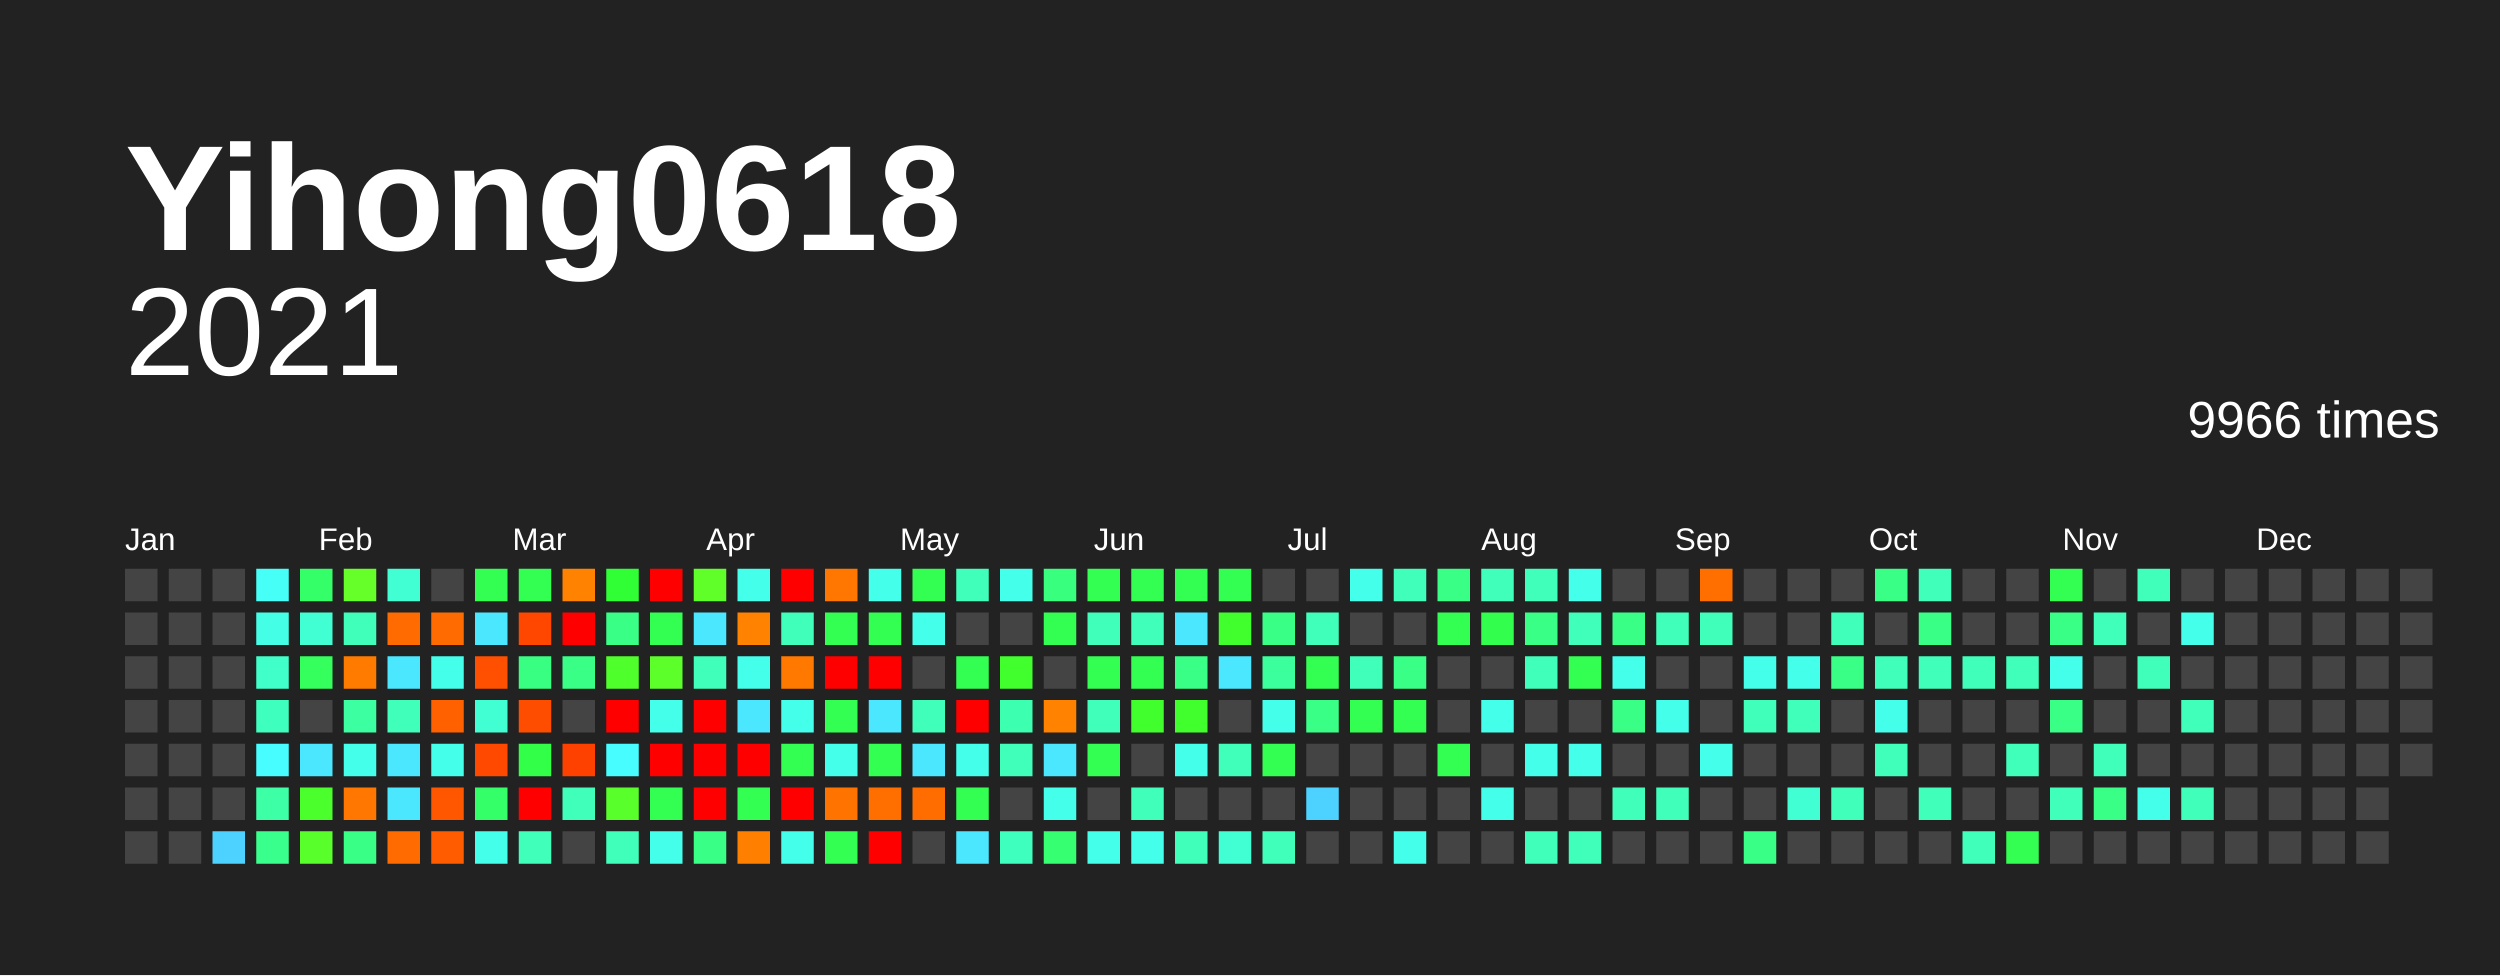
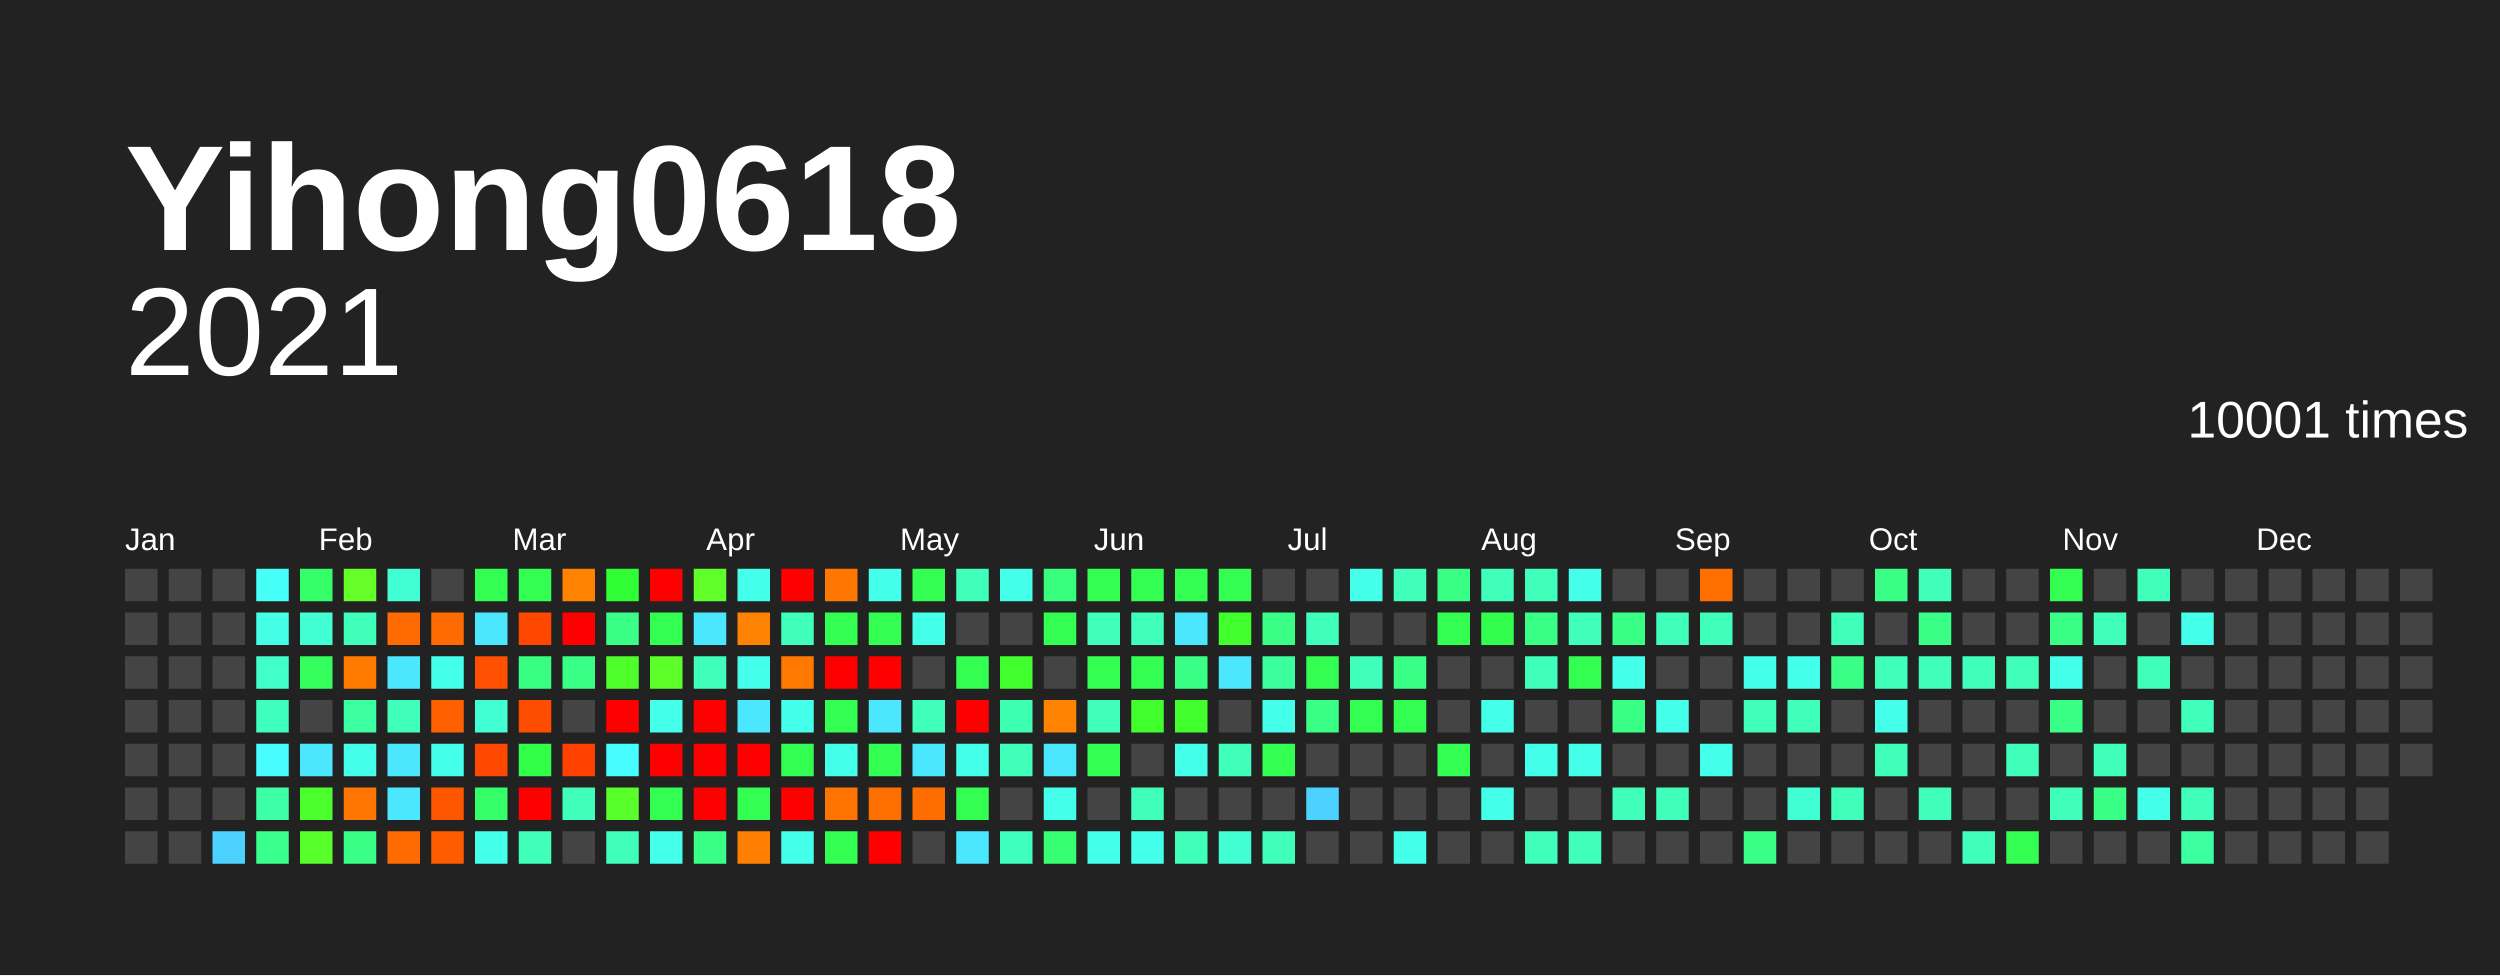
<svg xmlns="http://www.w3.org/2000/svg" baseProfile="full" height="78mm" version="1.1" viewBox="0,0,200,78" width="200mm">
  <defs />
  <rect fill="#222222" height="78" width="200" x="0" y="0" />
  <text fill="#FFFFFF" style="font-size:12px; font-family:Arial; font-weight:bold;" x="10" y="20">Yihong0618</text>
  <text alignment-baseline="hanging" fill="#FFFFFF" style="font-size:10.0px; font-family:Arial;" x="10" y="30">2021</text>
-   <text alignment-baseline="hanging" fill="#FFFFFF" style="font-size:4.125px; font-family:Arial;" x="175" y="35">9966 times</text>
+   <text alignment-baseline="hanging" fill="#FFFFFF" style="font-size:4.125px; font-family:Arial;" x="175" y="35">10001 times</text>
  <text fill="#FFFFFF" style="font-size:2.5px; font-family:Arial" x="10.0" y="44">Jan</text>
  <text fill="#FFFFFF" style="font-size:2.5px; font-family:Arial" x="25.5" y="44">Feb</text>
  <text fill="#FFFFFF" style="font-size:2.5px; font-family:Arial" x="41.0" y="44">Mar</text>
  <text fill="#FFFFFF" style="font-size:2.5px; font-family:Arial" x="56.5" y="44">Apr</text>
  <text fill="#FFFFFF" style="font-size:2.5px; font-family:Arial" x="72.0" y="44">May</text>
  <text fill="#FFFFFF" style="font-size:2.5px; font-family:Arial" x="87.5" y="44">Jun</text>
  <text fill="#FFFFFF" style="font-size:2.5px; font-family:Arial" x="103.0" y="44">Jul</text>
  <text fill="#FFFFFF" style="font-size:2.5px; font-family:Arial" x="118.5" y="44">Aug</text>
  <text fill="#FFFFFF" style="font-size:2.5px; font-family:Arial" x="134.0" y="44">Sep</text>
  <text fill="#FFFFFF" style="font-size:2.5px; font-family:Arial" x="149.5" y="44">Oct</text>
  <text fill="#FFFFFF" style="font-size:2.5px; font-family:Arial" x="165.0" y="44">Nov</text>
  <text fill="#FFFFFF" style="font-size:2.5px; font-family:Arial" x="180.5" y="44">Dec</text>
  <rect fill="#444444" height="2.6" width="2.6" x="10.0" y="45.5" />
  <rect fill="#444444" height="2.6" width="2.6" x="10.0" y="49.0" />
  <rect fill="#444444" height="2.6" width="2.6" x="10.0" y="52.5" />
  <rect fill="#444444" height="2.6" width="2.6" x="10.0" y="56.0" />
  <rect fill="#444444" height="2.6" width="2.6" x="10.0" y="59.5" />
  <rect fill="#444444" height="2.6" width="2.6" x="10.0" y="63.0" />
  <rect fill="#444444" height="2.6" width="2.6" x="10.0" y="66.5" />
  <rect fill="#444444" height="2.6" width="2.6" x="13.5" y="45.5" />
  <rect fill="#444444" height="2.6" width="2.6" x="13.5" y="49.0" />
  <rect fill="#444444" height="2.6" width="2.6" x="13.5" y="52.5" />
  <rect fill="#444444" height="2.6" width="2.6" x="13.5" y="56.0" />
  <rect fill="#444444" height="2.6" width="2.6" x="13.5" y="59.5" />
  <rect fill="#444444" height="2.6" width="2.6" x="13.5" y="63.0" />
  <rect fill="#444444" height="2.6" width="2.6" x="13.5" y="66.5" />
  <rect fill="#444444" height="2.6" width="2.6" x="17.0" y="45.5" />
  <rect fill="#444444" height="2.6" width="2.6" x="17.0" y="49.0" />
  <rect fill="#444444" height="2.6" width="2.6" x="17.0" y="52.5" />
  <rect fill="#444444" height="2.6" width="2.6" x="17.0" y="56.0" />
  <rect fill="#444444" height="2.6" width="2.6" x="17.0" y="59.5" />
  <rect fill="#444444" height="2.6" width="2.6" x="17.0" y="63.0" />
  <rect fill="#4dd2ff" height="2.6" width="2.6" x="17.0" y="66.5" />
  <rect fill="#46fff7" height="2.6" width="2.6" x="20.5" y="45.5" />
  <rect fill="#44ffe5" height="2.6" width="2.6" x="20.5" y="49.0" />
  <rect fill="#40ffc9" height="2.6" width="2.6" x="20.5" y="52.5" />
  <rect fill="#3fffbf" height="2.6" width="2.6" x="20.5" y="56.0" />
  <rect fill="#47fdff" height="2.6" width="2.6" x="20.5" y="59.5" />
  <rect fill="#3cffa6" height="2.6" width="2.6" x="20.5" y="63.0" />
  <rect fill="#39ff8d" height="2.6" width="2.6" x="20.5" y="66.5" />
  <rect fill="#35ff68" height="2.6" width="2.6" x="24.0" y="45.5" />
  <rect fill="#41ffd2" height="2.6" width="2.6" x="24.0" y="49.0" />
  <rect fill="#34ff5d" height="2.6" width="2.6" x="24.0" y="52.5" />
  <rect fill="#444444" height="2.6" width="2.6" x="24.0" y="56.0" />
  <rect fill="#4ae7ff" height="2.6" width="2.6" x="24.0" y="59.5" />
  <rect fill="#4aff2c" height="2.6" width="2.6" x="24.0" y="63.0" />
  <rect fill="#58ff2a" height="2.6" width="2.6" x="24.0" y="66.5" />
  <rect fill="#66ff29" height="2.6" width="2.6" x="27.5" y="45.5" />
  <rect fill="#3fffba" height="2.6" width="2.6" x="27.5" y="49.0" />
  <rect fill="#ff7b00" height="2.6" width="2.6" x="27.5" y="52.5" />
  <rect fill="#3cffa1" height="2.6" width="2.6" x="27.5" y="56.0" />
  <rect fill="#44ffea" height="2.6" width="2.6" x="27.5" y="59.5" />
  <rect fill="#ff7700" height="2.6" width="2.6" x="27.5" y="63.0" />
  <rect fill="#39ff87" height="2.6" width="2.6" x="27.5" y="66.5" />
  <rect fill="#41ffd2" height="2.6" width="2.6" x="31.0" y="45.5" />
  <rect fill="#ff6b00" height="2.6" width="2.6" x="31.0" y="49.0" />
  <rect fill="#4ae7ff" height="2.6" width="2.6" x="31.0" y="52.5" />
  <rect fill="#3fffba" height="2.6" width="2.6" x="31.0" y="56.0" />
  <rect fill="#4ae7ff" height="2.6" width="2.6" x="31.0" y="59.5" />
  <rect fill="#4ae7ff" height="2.6" width="2.6" x="31.0" y="63.0" />
  <rect fill="#ff6b00" height="2.6" width="2.6" x="31.0" y="66.5" />
  <rect fill="#444444" height="2.6" width="2.6" x="34.5" y="45.5" />
  <rect fill="#ff6b00" height="2.6" width="2.6" x="34.5" y="49.0" />
  <rect fill="#44ffea" height="2.6" width="2.6" x="34.5" y="52.5" />
  <rect fill="#ff6000" height="2.6" width="2.6" x="34.5" y="56.0" />
  <rect fill="#44ffea" height="2.6" width="2.6" x="34.5" y="59.5" />
  <rect fill="#ff5600" height="2.6" width="2.6" x="34.5" y="63.0" />
  <rect fill="#ff5c00" height="2.6" width="2.6" x="34.5" y="66.5" />
  <rect fill="#33ff52" height="2.6" width="2.6" x="38.0" y="45.5" />
  <rect fill="#4ae7ff" height="2.6" width="2.6" x="38.0" y="49.0" />
  <rect fill="#ff4f00" height="2.6" width="2.6" x="38.0" y="52.5" />
  <rect fill="#41ffd2" height="2.6" width="2.6" x="38.0" y="56.0" />
  <rect fill="#ff4900" height="2.6" width="2.6" x="38.0" y="59.5" />
  <rect fill="#35ff68" height="2.6" width="2.6" x="38.0" y="63.0" />
  <rect fill="#44ffea" height="2.6" width="2.6" x="38.0" y="66.5" />
  <rect fill="#33ff52" height="2.6" width="2.6" x="41.5" y="45.5" />
  <rect fill="#ff4700" height="2.6" width="2.6" x="41.5" y="49.0" />
  <rect fill="#38ff82" height="2.6" width="2.6" x="41.5" y="52.5" />
  <rect fill="#ff4d00" height="2.6" width="2.6" x="41.5" y="56.0" />
  <rect fill="#32ff47" height="2.6" width="2.6" x="41.5" y="59.5" />
  <rect fill="red" height="2.6" width="2.6" x="41.5" y="63.0" />
  <rect fill="#3fffba" height="2.6" width="2.6" x="41.5" y="66.5" />
  <rect fill="#ff8200" height="2.6" width="2.6" x="45.0" y="45.5" />
  <rect fill="red" height="2.6" width="2.6" x="45.0" y="49.0" />
  <rect fill="#39ff87" height="2.6" width="2.6" x="45.0" y="52.5" />
  <rect fill="#444444" height="2.6" width="2.6" x="45.0" y="56.0" />
  <rect fill="#ff4100" height="2.6" width="2.6" x="45.0" y="59.5" />
  <rect fill="#3fffba" height="2.6" width="2.6" x="45.0" y="63.0" />
  <rect fill="#444444" height="2.6" width="2.6" x="45.0" y="66.5" />
  <rect fill="#30ff36" height="2.6" width="2.6" x="48.5" y="45.5" />
  <rect fill="#39ff87" height="2.6" width="2.6" x="48.5" y="49.0" />
  <rect fill="#4eff2b" height="2.6" width="2.6" x="48.5" y="52.5" />
  <rect fill="red" height="2.6" width="2.6" x="48.5" y="56.0" />
  <rect fill="#47fdff" height="2.6" width="2.6" x="48.5" y="59.5" />
  <rect fill="#58ff2a" height="2.6" width="2.6" x="48.5" y="63.0" />
  <rect fill="#3fffba" height="2.6" width="2.6" x="48.5" y="66.5" />
  <rect fill="red" height="2.6" width="2.6" x="52.0" y="45.5" />
  <rect fill="#33ff52" height="2.6" width="2.6" x="52.0" y="49.0" />
  <rect fill="#5dff2a" height="2.6" width="2.6" x="52.0" y="52.5" />
  <rect fill="#44ffea" height="2.6" width="2.6" x="52.0" y="56.0" />
  <rect fill="red" height="2.6" width="2.6" x="52.0" y="59.5" />
  <rect fill="#33ff52" height="2.6" width="2.6" x="52.0" y="63.0" />
  <rect fill="#44ffea" height="2.6" width="2.6" x="52.0" y="66.5" />
  <rect fill="#61ff29" height="2.6" width="2.6" x="55.5" y="45.5" />
  <rect fill="#4ae7ff" height="2.6" width="2.6" x="55.5" y="49.0" />
  <rect fill="#3fffba" height="2.6" width="2.6" x="55.5" y="52.5" />
  <rect fill="red" height="2.6" width="2.6" x="55.5" y="56.0" />
  <rect fill="red" height="2.6" width="2.6" x="55.5" y="59.5" />
  <rect fill="red" height="2.6" width="2.6" x="55.5" y="63.0" />
  <rect fill="#39ff87" height="2.6" width="2.6" x="55.5" y="66.5" />
  <rect fill="#44ffea" height="2.6" width="2.6" x="59.0" y="45.5" />
  <rect fill="#ff8200" height="2.6" width="2.6" x="59.0" y="49.0" />
  <rect fill="#44ffea" height="2.6" width="2.6" x="59.0" y="52.5" />
  <rect fill="#4ae7ff" height="2.6" width="2.6" x="59.0" y="56.0" />
  <rect fill="red" height="2.6" width="2.6" x="59.0" y="59.5" />
  <rect fill="#33ff52" height="2.6" width="2.6" x="59.0" y="63.0" />
  <rect fill="#ff7f00" height="2.6" width="2.6" x="59.0" y="66.5" />
  <rect fill="red" height="2.6" width="2.6" x="62.5" y="45.5" />
  <rect fill="#3fffba" height="2.6" width="2.6" x="62.5" y="49.0" />
  <rect fill="#ff7900" height="2.6" width="2.6" x="62.5" y="52.5" />
  <rect fill="#44ffea" height="2.6" width="2.6" x="62.5" y="56.0" />
  <rect fill="#33ff52" height="2.6" width="2.6" x="62.5" y="59.5" />
  <rect fill="red" height="2.6" width="2.6" x="62.5" y="63.0" />
  <rect fill="#44ffea" height="2.6" width="2.6" x="62.5" y="66.5" />
  <rect fill="#ff7700" height="2.6" width="2.6" x="66.0" y="45.5" />
  <rect fill="#33ff52" height="2.6" width="2.6" x="66.0" y="49.0" />
  <rect fill="red" height="2.6" width="2.6" x="66.0" y="52.5" />
  <rect fill="#33ff52" height="2.6" width="2.6" x="66.0" y="56.0" />
  <rect fill="#44ffea" height="2.6" width="2.6" x="66.0" y="59.5" />
  <rect fill="#ff7300" height="2.6" width="2.6" x="66.0" y="63.0" />
  <rect fill="#33ff52" height="2.6" width="2.6" x="66.0" y="66.5" />
  <rect fill="#44ffea" height="2.6" width="2.6" x="69.5" y="45.5" />
  <rect fill="#33ff52" height="2.6" width="2.6" x="69.5" y="49.0" />
  <rect fill="red" height="2.6" width="2.6" x="69.5" y="52.5" />
  <rect fill="#4ae7ff" height="2.6" width="2.6" x="69.5" y="56.0" />
  <rect fill="#33ff52" height="2.6" width="2.6" x="69.5" y="59.5" />
  <rect fill="#ff6f00" height="2.6" width="2.6" x="69.5" y="63.0" />
  <rect fill="red" height="2.6" width="2.6" x="69.5" y="66.5" />
  <rect fill="#33ff52" height="2.6" width="2.6" x="73.0" y="45.5" />
  <rect fill="#44ffea" height="2.6" width="2.6" x="73.0" y="49.0" />
  <rect fill="#444444" height="2.6" width="2.6" x="73.0" y="52.5" />
  <rect fill="#3fffba" height="2.6" width="2.6" x="73.0" y="56.0" />
  <rect fill="#4ae7ff" height="2.6" width="2.6" x="73.0" y="59.5" />
  <rect fill="#ff6d00" height="2.6" width="2.6" x="73.0" y="63.0" />
  <rect fill="#444444" height="2.6" width="2.6" x="73.0" y="66.5" />
  <rect fill="#3fffba" height="2.6" width="2.6" x="76.5" y="45.5" />
  <rect fill="#444444" height="2.6" width="2.6" x="76.5" y="49.0" />
  <rect fill="#33ff52" height="2.6" width="2.6" x="76.5" y="52.5" />
  <rect fill="red" height="2.6" width="2.6" x="76.5" y="56.0" />
  <rect fill="#44ffea" height="2.6" width="2.6" x="76.5" y="59.5" />
  <rect fill="#33ff52" height="2.6" width="2.6" x="76.5" y="63.0" />
  <rect fill="#4ae7ff" height="2.6" width="2.6" x="76.5" y="66.5" />
  <rect fill="#44ffea" height="2.6" width="2.6" x="80.0" y="45.5" />
  <rect fill="#444444" height="2.6" width="2.6" x="80.0" y="49.0" />
  <rect fill="#41ff2d" height="2.6" width="2.6" x="80.0" y="52.5" />
  <rect fill="#3dffb0" height="2.6" width="2.6" x="80.0" y="56.0" />
  <rect fill="#3fffba" height="2.6" width="2.6" x="80.0" y="59.5" />
  <rect fill="#444444" height="2.6" width="2.6" x="80.0" y="63.0" />
  <rect fill="#3fffbf" height="2.6" width="2.6" x="80.0" y="66.5" />
  <rect fill="#38ff7d" height="2.6" width="2.6" x="83.5" y="45.5" />
  <rect fill="#33ff52" height="2.6" width="2.6" x="83.5" y="49.0" />
  <rect fill="#444444" height="2.6" width="2.6" x="83.5" y="52.5" />
  <rect fill="#ff8200" height="2.6" width="2.6" x="83.5" y="56.0" />
  <rect fill="#4ae7ff" height="2.6" width="2.6" x="83.5" y="59.5" />
  <rect fill="#44ffea" height="2.6" width="2.6" x="83.5" y="63.0" />
  <rect fill="#36ff72" height="2.6" width="2.6" x="83.5" y="66.5" />
  <rect fill="#33ff52" height="2.6" width="2.6" x="87.0" y="45.5" />
  <rect fill="#3fffba" height="2.6" width="2.6" x="87.0" y="49.0" />
  <rect fill="#33ff52" height="2.6" width="2.6" x="87.0" y="52.5" />
  <rect fill="#3fffba" height="2.6" width="2.6" x="87.0" y="56.0" />
  <rect fill="#33ff52" height="2.6" width="2.6" x="87.0" y="59.5" />
  <rect fill="#444444" height="2.6" width="2.6" x="87.0" y="63.0" />
  <rect fill="#44ffea" height="2.6" width="2.6" x="87.0" y="66.5" />
  <rect fill="#33ff52" height="2.6" width="2.6" x="90.5" y="45.5" />
  <rect fill="#3fffba" height="2.6" width="2.6" x="90.5" y="49.0" />
  <rect fill="#33ff52" height="2.6" width="2.6" x="90.5" y="52.5" />
  <rect fill="#41ff2d" height="2.6" width="2.6" x="90.5" y="56.0" />
  <rect fill="#444444" height="2.6" width="2.6" x="90.5" y="59.5" />
  <rect fill="#3fffba" height="2.6" width="2.6" x="90.5" y="63.0" />
  <rect fill="#44ffea" height="2.6" width="2.6" x="90.5" y="66.5" />
  <rect fill="#33ff52" height="2.6" width="2.6" x="94.0" y="45.5" />
  <rect fill="#4ae7ff" height="2.6" width="2.6" x="94.0" y="49.0" />
  <rect fill="#39ff87" height="2.6" width="2.6" x="94.0" y="52.5" />
  <rect fill="#41ff2d" height="2.6" width="2.6" x="94.0" y="56.0" />
  <rect fill="#44ffea" height="2.6" width="2.6" x="94.0" y="59.5" />
  <rect fill="#444444" height="2.6" width="2.6" x="94.0" y="63.0" />
  <rect fill="#3fffba" height="2.6" width="2.6" x="94.0" y="66.5" />
  <rect fill="#33ff52" height="2.6" width="2.6" x="97.5" y="45.5" />
  <rect fill="#41ff2d" height="2.6" width="2.6" x="97.5" y="49.0" />
  <rect fill="#4ae7ff" height="2.6" width="2.6" x="97.5" y="52.5" />
  <rect fill="#444444" height="2.6" width="2.6" x="97.5" y="56.0" />
  <rect fill="#3fffba" height="2.6" width="2.6" x="97.5" y="59.5" />
  <rect fill="#444444" height="2.6" width="2.6" x="97.5" y="63.0" />
  <rect fill="#41ffd2" height="2.6" width="2.6" x="97.5" y="66.5" />
  <rect fill="#444444" height="2.6" width="2.6" x="101.0" y="45.5" />
  <rect fill="#39ff87" height="2.6" width="2.6" x="101.0" y="49.0" />
  <rect fill="#3bff9c" height="2.6" width="2.6" x="101.0" y="52.5" />
  <rect fill="#44ffea" height="2.6" width="2.6" x="101.0" y="56.0" />
  <rect fill="#33ff52" height="2.6" width="2.6" x="101.0" y="59.5" />
  <rect fill="#444444" height="2.6" width="2.6" x="101.0" y="63.0" />
  <rect fill="#3fffba" height="2.6" width="2.6" x="101.0" y="66.5" />
  <rect fill="#444444" height="2.6" width="2.6" x="104.5" y="45.5" />
  <rect fill="#3fffba" height="2.6" width="2.6" x="104.5" y="49.0" />
  <rect fill="#33ff52" height="2.6" width="2.6" x="104.5" y="52.5" />
  <rect fill="#39ff87" height="2.6" width="2.6" x="104.5" y="56.0" />
  <rect fill="#444444" height="2.6" width="2.6" x="104.5" y="59.5" />
  <rect fill="#4dd2ff" height="2.6" width="2.6" x="104.5" y="63.0" />
  <rect fill="#444444" height="2.6" width="2.6" x="104.5" y="66.5" />
  <rect fill="#44ffea" height="2.6" width="2.6" x="108.0" y="45.5" />
  <rect fill="#444444" height="2.6" width="2.6" x="108.0" y="49.0" />
  <rect fill="#3fffba" height="2.6" width="2.6" x="108.0" y="52.5" />
  <rect fill="#33ff52" height="2.6" width="2.6" x="108.0" y="56.0" />
  <rect fill="#444444" height="2.6" width="2.6" x="108.0" y="59.5" />
  <rect fill="#444444" height="2.6" width="2.6" x="108.0" y="63.0" />
  <rect fill="#444444" height="2.6" width="2.6" x="108.0" y="66.5" />
  <rect fill="#3fffba" height="2.6" width="2.6" x="111.5" y="45.5" />
  <rect fill="#444444" height="2.6" width="2.6" x="111.5" y="49.0" />
  <rect fill="#39ff87" height="2.6" width="2.6" x="111.5" y="52.5" />
  <rect fill="#33ff52" height="2.6" width="2.6" x="111.5" y="56.0" />
  <rect fill="#444444" height="2.6" width="2.6" x="111.5" y="59.5" />
  <rect fill="#444444" height="2.6" width="2.6" x="111.5" y="63.0" />
  <rect fill="#44ffea" height="2.6" width="2.6" x="111.5" y="66.5" />
  <rect fill="#39ff87" height="2.6" width="2.6" x="115.0" y="45.5" />
  <rect fill="#33ff52" height="2.6" width="2.6" x="115.0" y="49.0" />
  <rect fill="#444444" height="2.6" width="2.6" x="115.0" y="52.5" />
  <rect fill="#444444" height="2.6" width="2.6" x="115.0" y="56.0" />
  <rect fill="#33ff52" height="2.6" width="2.6" x="115.0" y="59.5" />
  <rect fill="#444444" height="2.6" width="2.6" x="115.0" y="63.0" />
  <rect fill="#444444" height="2.6" width="2.6" x="115.0" y="66.5" />
  <rect fill="#3fffba" height="2.6" width="2.6" x="118.5" y="45.5" />
  <rect fill="#32ff4d" height="2.6" width="2.6" x="118.5" y="49.0" />
  <rect fill="#444444" height="2.6" width="2.6" x="118.5" y="52.5" />
  <rect fill="#44ffea" height="2.6" width="2.6" x="118.5" y="56.0" />
  <rect fill="#444444" height="2.6" width="2.6" x="118.5" y="59.5" />
  <rect fill="#44ffea" height="2.6" width="2.6" x="118.5" y="63.0" />
  <rect fill="#444444" height="2.6" width="2.6" x="118.5" y="66.5" />
  <rect fill="#3fffba" height="2.6" width="2.6" x="122.0" y="45.5" />
  <rect fill="#39ff87" height="2.6" width="2.6" x="122.0" y="49.0" />
  <rect fill="#3fffba" height="2.6" width="2.6" x="122.0" y="52.5" />
  <rect fill="#444444" height="2.6" width="2.6" x="122.0" y="56.0" />
  <rect fill="#44ffea" height="2.6" width="2.6" x="122.0" y="59.5" />
  <rect fill="#444444" height="2.6" width="2.6" x="122.0" y="63.0" />
  <rect fill="#3fffba" height="2.6" width="2.6" x="122.0" y="66.5" />
  <rect fill="#44ffea" height="2.6" width="2.6" x="125.5" y="45.5" />
  <rect fill="#3fffba" height="2.6" width="2.6" x="125.5" y="49.0" />
  <rect fill="#33ff52" height="2.6" width="2.6" x="125.5" y="52.5" />
  <rect fill="#444444" height="2.6" width="2.6" x="125.5" y="56.0" />
  <rect fill="#44ffea" height="2.6" width="2.6" x="125.5" y="59.5" />
  <rect fill="#444444" height="2.6" width="2.6" x="125.5" y="63.0" />
  <rect fill="#3fffba" height="2.6" width="2.6" x="125.5" y="66.5" />
  <rect fill="#444444" height="2.6" width="2.6" x="129.0" y="45.5" />
  <rect fill="#39ff87" height="2.6" width="2.6" x="129.0" y="49.0" />
  <rect fill="#44ffea" height="2.6" width="2.6" x="129.0" y="52.5" />
  <rect fill="#39ff87" height="2.6" width="2.6" x="129.0" y="56.0" />
  <rect fill="#444444" height="2.6" width="2.6" x="129.0" y="59.5" />
  <rect fill="#3fffba" height="2.6" width="2.6" x="129.0" y="63.0" />
  <rect fill="#444444" height="2.6" width="2.6" x="129.0" y="66.5" />
  <rect fill="#444444" height="2.6" width="2.6" x="132.5" y="45.5" />
  <rect fill="#3fffba" height="2.6" width="2.6" x="132.5" y="49.0" />
  <rect fill="#444444" height="2.6" width="2.6" x="132.5" y="52.5" />
  <rect fill="#44ffea" height="2.6" width="2.6" x="132.5" y="56.0" />
  <rect fill="#444444" height="2.6" width="2.6" x="132.5" y="59.5" />
  <rect fill="#3fffba" height="2.6" width="2.6" x="132.5" y="63.0" />
  <rect fill="#444444" height="2.6" width="2.6" x="132.5" y="66.5" />
  <rect fill="#ff6f00" height="2.6" width="2.6" x="136.0" y="45.5" />
  <rect fill="#3fffba" height="2.6" width="2.6" x="136.0" y="49.0" />
  <rect fill="#444444" height="2.6" width="2.6" x="136.0" y="52.5" />
  <rect fill="#444444" height="2.6" width="2.6" x="136.0" y="56.0" />
  <rect fill="#44ffea" height="2.6" width="2.6" x="136.0" y="59.5" />
  <rect fill="#444444" height="2.6" width="2.6" x="136.0" y="63.0" />
  <rect fill="#444444" height="2.6" width="2.6" x="136.0" y="66.5" />
  <rect fill="#444444" height="2.6" width="2.6" x="139.5" y="45.5" />
  <rect fill="#444444" height="2.6" width="2.6" x="139.5" y="49.0" />
  <rect fill="#44ffea" height="2.6" width="2.6" x="139.5" y="52.5" />
  <rect fill="#3fffba" height="2.6" width="2.6" x="139.5" y="56.0" />
  <rect fill="#444444" height="2.6" width="2.6" x="139.5" y="59.5" />
  <rect fill="#444444" height="2.6" width="2.6" x="139.5" y="63.0" />
  <rect fill="#39ff87" height="2.6" width="2.6" x="139.5" y="66.5" />
  <rect fill="#444444" height="2.6" width="2.6" x="143.0" y="45.5" />
  <rect fill="#444444" height="2.6" width="2.6" x="143.0" y="49.0" />
  <rect fill="#44ffea" height="2.6" width="2.6" x="143.0" y="52.5" />
  <rect fill="#3fffba" height="2.6" width="2.6" x="143.0" y="56.0" />
  <rect fill="#444444" height="2.6" width="2.6" x="143.0" y="59.5" />
  <rect fill="#41ffd2" height="2.6" width="2.6" x="143.0" y="63.0" />
  <rect fill="#444444" height="2.6" width="2.6" x="143.0" y="66.5" />
  <rect fill="#444444" height="2.6" width="2.6" x="146.5" y="45.5" />
  <rect fill="#3fffba" height="2.6" width="2.6" x="146.5" y="49.0" />
  <rect fill="#39ff87" height="2.6" width="2.6" x="146.5" y="52.5" />
  <rect fill="#444444" height="2.6" width="2.6" x="146.5" y="56.0" />
  <rect fill="#444444" height="2.6" width="2.6" x="146.5" y="59.5" />
  <rect fill="#3fffba" height="2.6" width="2.6" x="146.5" y="63.0" />
  <rect fill="#444444" height="2.6" width="2.6" x="146.5" y="66.5" />
  <rect fill="#39ff87" height="2.6" width="2.6" x="150.0" y="45.5" />
  <rect fill="#444444" height="2.6" width="2.6" x="150.0" y="49.0" />
  <rect fill="#3fffba" height="2.6" width="2.6" x="150.0" y="52.5" />
  <rect fill="#44ffea" height="2.6" width="2.6" x="150.0" y="56.0" />
  <rect fill="#3fffba" height="2.6" width="2.6" x="150.0" y="59.5" />
  <rect fill="#444444" height="2.6" width="2.6" x="150.0" y="63.0" />
  <rect fill="#444444" height="2.6" width="2.6" x="150.0" y="66.5" />
  <rect fill="#3fffba" height="2.6" width="2.6" x="153.5" y="45.5" />
  <rect fill="#39ff87" height="2.6" width="2.6" x="153.5" y="49.0" />
  <rect fill="#3fffba" height="2.6" width="2.6" x="153.5" y="52.5" />
  <rect fill="#444444" height="2.6" width="2.6" x="153.5" y="56.0" />
  <rect fill="#444444" height="2.6" width="2.6" x="153.5" y="59.5" />
  <rect fill="#3fffba" height="2.6" width="2.6" x="153.5" y="63.0" />
  <rect fill="#444444" height="2.6" width="2.6" x="153.5" y="66.5" />
  <rect fill="#444444" height="2.6" width="2.6" x="157.0" y="45.5" />
  <rect fill="#444444" height="2.6" width="2.6" x="157.0" y="49.0" />
  <rect fill="#3fffba" height="2.6" width="2.6" x="157.0" y="52.5" />
  <rect fill="#444444" height="2.6" width="2.6" x="157.0" y="56.0" />
  <rect fill="#444444" height="2.6" width="2.6" x="157.0" y="59.5" />
  <rect fill="#444444" height="2.6" width="2.6" x="157.0" y="63.0" />
  <rect fill="#3fffba" height="2.6" width="2.6" x="157.0" y="66.5" />
  <rect fill="#444444" height="2.6" width="2.6" x="160.5" y="45.5" />
  <rect fill="#444444" height="2.6" width="2.6" x="160.5" y="49.0" />
  <rect fill="#3fffba" height="2.6" width="2.6" x="160.5" y="52.5" />
  <rect fill="#444444" height="2.6" width="2.6" x="160.5" y="56.0" />
  <rect fill="#3fffba" height="2.6" width="2.6" x="160.5" y="59.5" />
  <rect fill="#444444" height="2.6" width="2.6" x="160.5" y="63.0" />
  <rect fill="#33ff52" height="2.6" width="2.6" x="160.5" y="66.5" />
  <rect fill="#33ff52" height="2.6" width="2.6" x="164.0" y="45.5" />
  <rect fill="#39ff87" height="2.6" width="2.6" x="164.0" y="49.0" />
  <rect fill="#44ffea" height="2.6" width="2.6" x="164.0" y="52.5" />
  <rect fill="#39ff87" height="2.6" width="2.6" x="164.0" y="56.0" />
  <rect fill="#444444" height="2.6" width="2.6" x="164.0" y="59.5" />
  <rect fill="#3fffba" height="2.6" width="2.6" x="164.0" y="63.0" />
  <rect fill="#444444" height="2.6" width="2.6" x="164.0" y="66.5" />
  <rect fill="#444444" height="2.6" width="2.6" x="167.5" y="45.5" />
  <rect fill="#3fffba" height="2.6" width="2.6" x="167.5" y="49.0" />
  <rect fill="#444444" height="2.6" width="2.6" x="167.5" y="52.5" />
  <rect fill="#444444" height="2.6" width="2.6" x="167.5" y="56.0" />
  <rect fill="#3fffba" height="2.6" width="2.6" x="167.5" y="59.5" />
  <rect fill="#39ff87" height="2.6" width="2.6" x="167.5" y="63.0" />
  <rect fill="#444444" height="2.6" width="2.6" x="167.5" y="66.5" />
  <rect fill="#3fffba" height="2.6" width="2.6" x="171.0" y="45.5" />
  <rect fill="#444444" height="2.6" width="2.6" x="171.0" y="49.0" />
  <rect fill="#3fffba" height="2.6" width="2.6" x="171.0" y="52.5" />
  <rect fill="#444444" height="2.6" width="2.6" x="171.0" y="56.0" />
  <rect fill="#444444" height="2.6" width="2.6" x="171.0" y="59.5" />
  <rect fill="#44ffea" height="2.6" width="2.6" x="171.0" y="63.0" />
  <rect fill="#444444" height="2.6" width="2.6" x="171.0" y="66.5" />
  <rect fill="#444444" height="2.6" width="2.6" x="174.5" y="45.5" />
  <rect fill="#44ffea" height="2.6" width="2.6" x="174.5" y="49.0" />
  <rect fill="#444444" height="2.6" width="2.6" x="174.5" y="52.5" />
  <rect fill="#3fffba" height="2.6" width="2.6" x="174.5" y="56.0" />
  <rect fill="#444444" height="2.6" width="2.6" x="174.5" y="59.5" />
  <rect fill="#3fffba" height="2.6" width="2.6" x="174.5" y="63.0" />
-   <rect fill="#444444" height="2.6" width="2.6" x="174.5" y="66.5" />
+   <rect fill="#3cffa1" height="2.6" width="2.6" x="174.5" y="66.5" />
  <rect fill="#444444" height="2.6" width="2.6" x="178.0" y="45.5" />
  <rect fill="#444444" height="2.6" width="2.6" x="178.0" y="49.0" />
  <rect fill="#444444" height="2.6" width="2.6" x="178.0" y="52.5" />
  <rect fill="#444444" height="2.6" width="2.6" x="178.0" y="56.0" />
  <rect fill="#444444" height="2.6" width="2.6" x="178.0" y="59.5" />
  <rect fill="#444444" height="2.6" width="2.6" x="178.0" y="63.0" />
  <rect fill="#444444" height="2.6" width="2.6" x="178.0" y="66.5" />
  <rect fill="#444444" height="2.6" width="2.6" x="181.5" y="45.5" />
  <rect fill="#444444" height="2.6" width="2.6" x="181.5" y="49.0" />
  <rect fill="#444444" height="2.6" width="2.6" x="181.5" y="52.5" />
  <rect fill="#444444" height="2.6" width="2.6" x="181.5" y="56.0" />
  <rect fill="#444444" height="2.6" width="2.6" x="181.5" y="59.5" />
  <rect fill="#444444" height="2.6" width="2.6" x="181.5" y="63.0" />
  <rect fill="#444444" height="2.6" width="2.6" x="181.5" y="66.5" />
  <rect fill="#444444" height="2.6" width="2.6" x="185.0" y="45.5" />
  <rect fill="#444444" height="2.6" width="2.6" x="185.0" y="49.0" />
  <rect fill="#444444" height="2.6" width="2.6" x="185.0" y="52.5" />
  <rect fill="#444444" height="2.6" width="2.6" x="185.0" y="56.0" />
  <rect fill="#444444" height="2.6" width="2.6" x="185.0" y="59.5" />
  <rect fill="#444444" height="2.6" width="2.6" x="185.0" y="63.0" />
  <rect fill="#444444" height="2.6" width="2.6" x="185.0" y="66.5" />
  <rect fill="#444444" height="2.6" width="2.6" x="188.5" y="45.5" />
  <rect fill="#444444" height="2.6" width="2.6" x="188.5" y="49.0" />
  <rect fill="#444444" height="2.6" width="2.6" x="188.5" y="52.5" />
  <rect fill="#444444" height="2.6" width="2.6" x="188.5" y="56.0" />
  <rect fill="#444444" height="2.6" width="2.6" x="188.5" y="59.5" />
  <rect fill="#444444" height="2.6" width="2.6" x="188.5" y="63.0" />
  <rect fill="#444444" height="2.6" width="2.6" x="188.5" y="66.5" />
  <rect fill="#444444" height="2.6" width="2.6" x="192.0" y="45.5" />
  <rect fill="#444444" height="2.6" width="2.6" x="192.0" y="49.0" />
  <rect fill="#444444" height="2.6" width="2.6" x="192.0" y="52.5" />
  <rect fill="#444444" height="2.6" width="2.6" x="192.0" y="56.0" />
  <rect fill="#444444" height="2.6" width="2.6" x="192.0" y="59.5" />
</svg>
